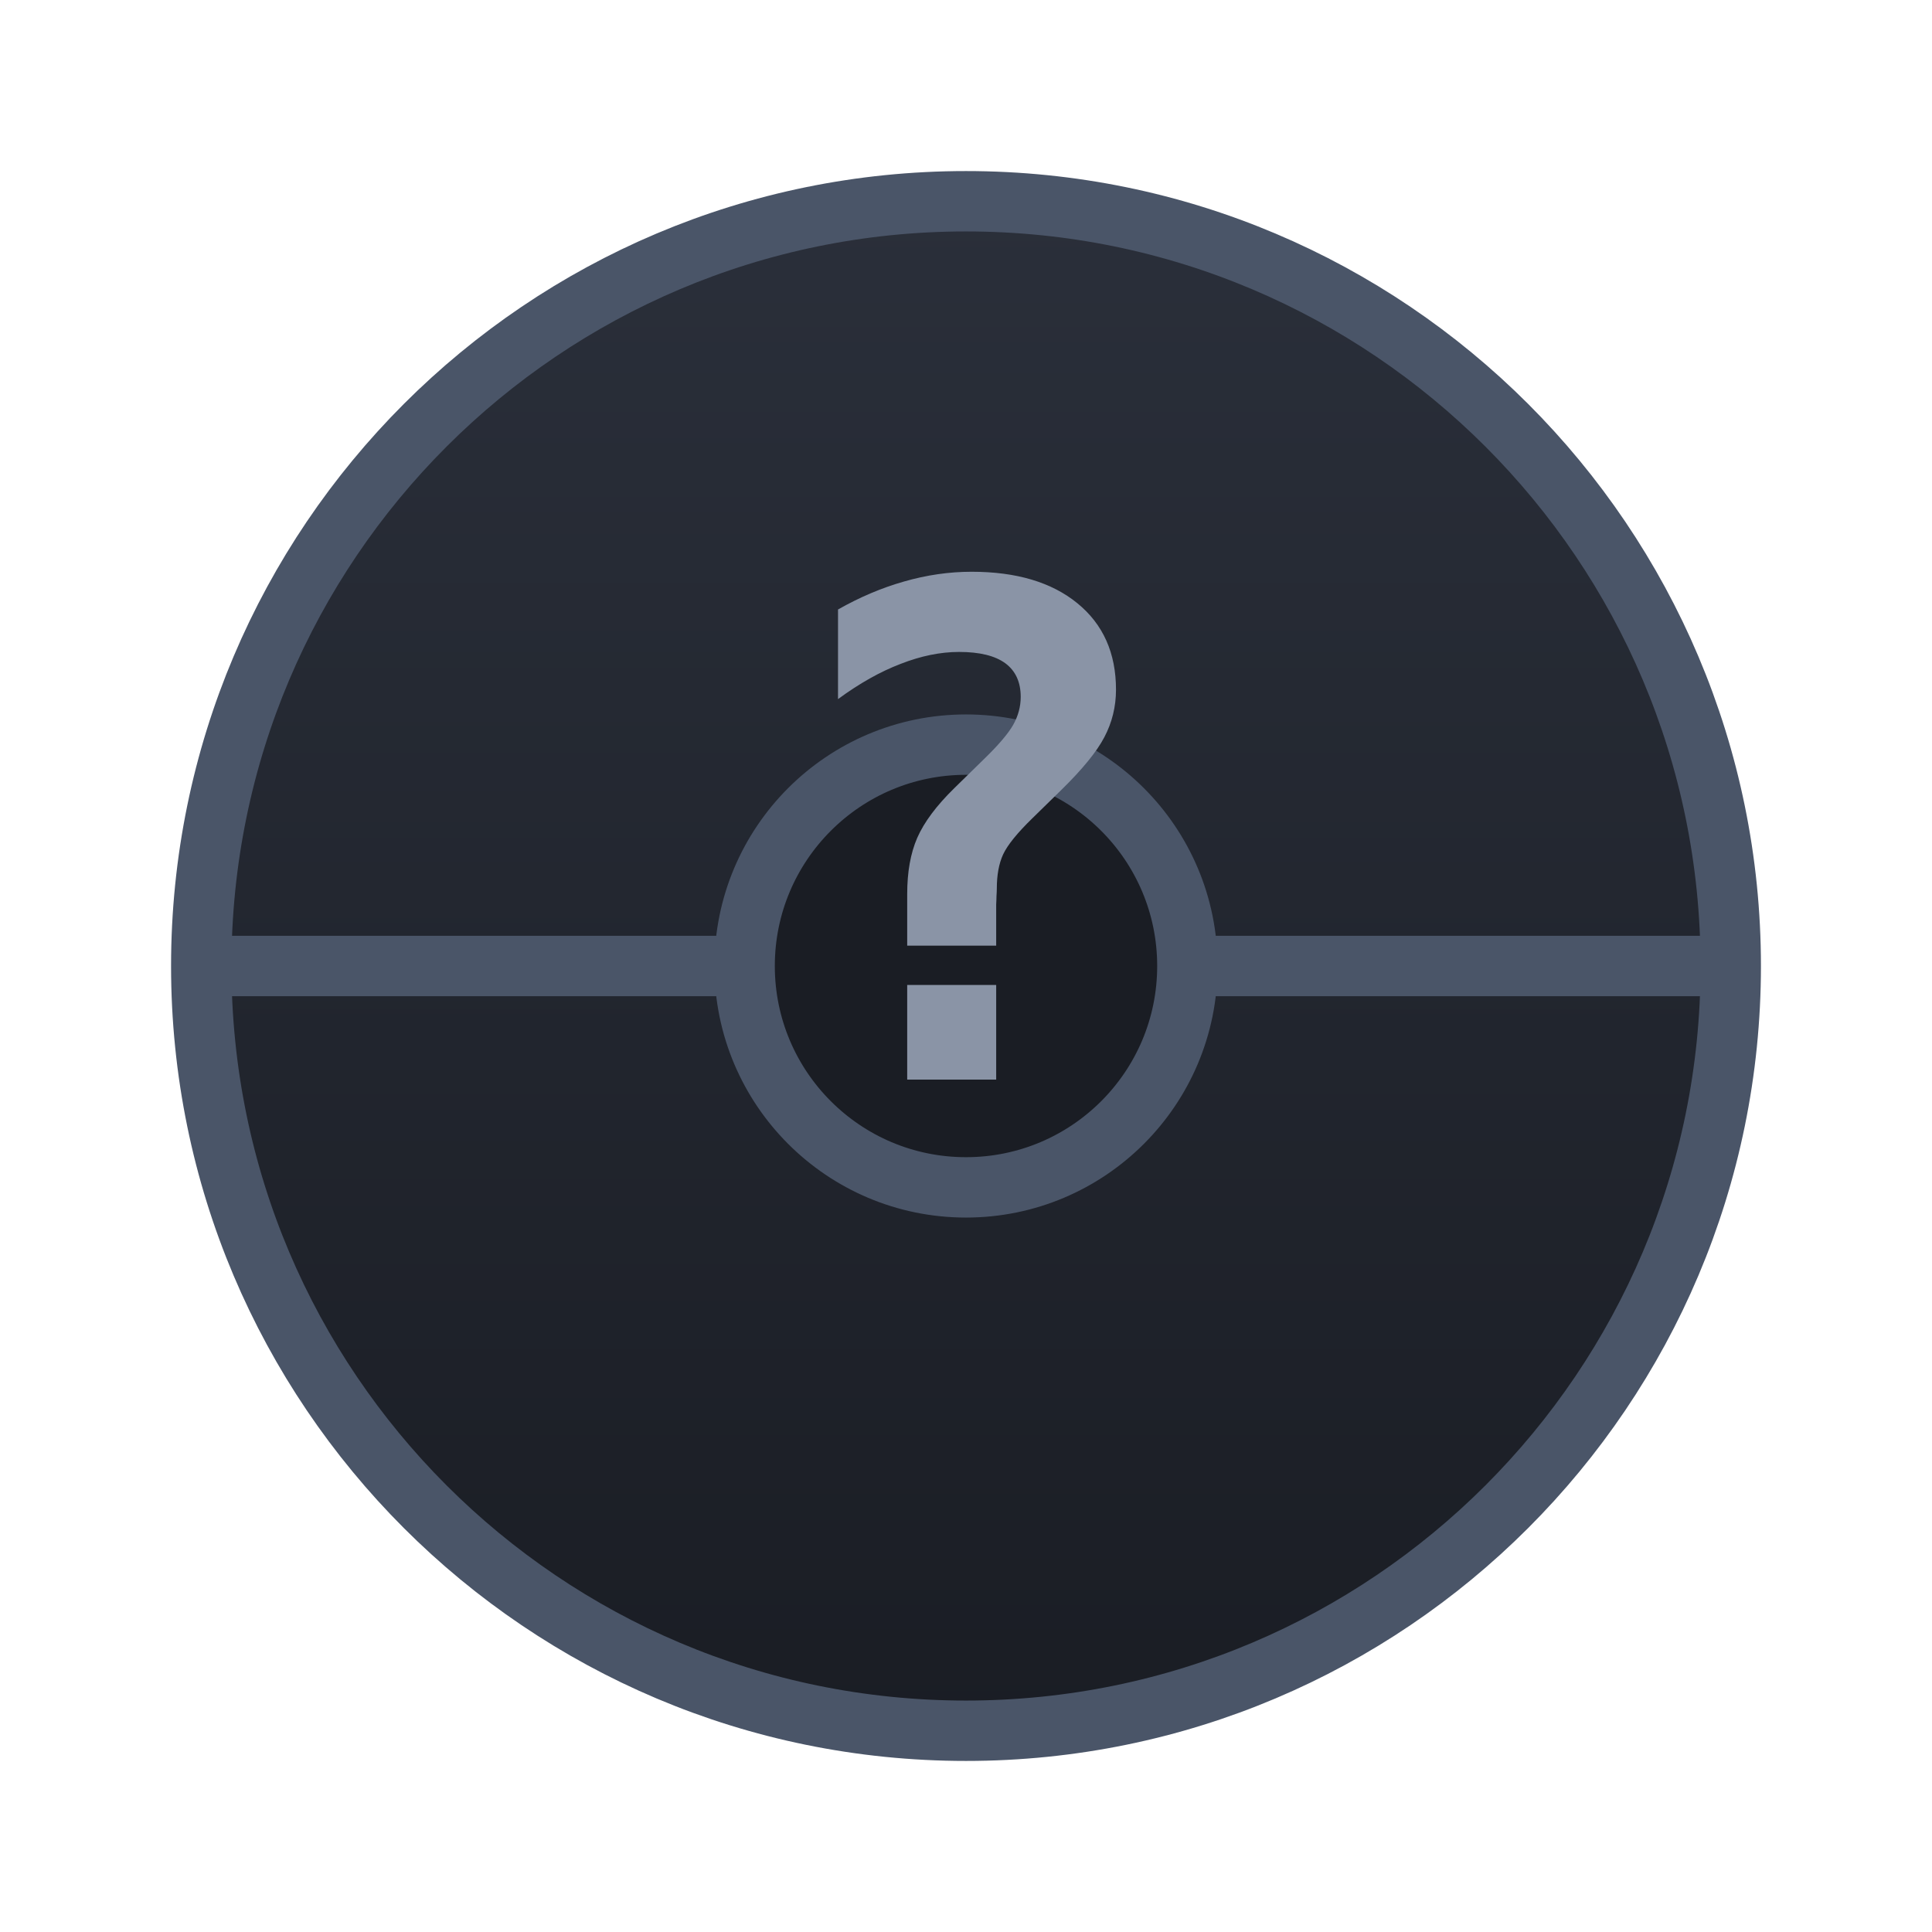
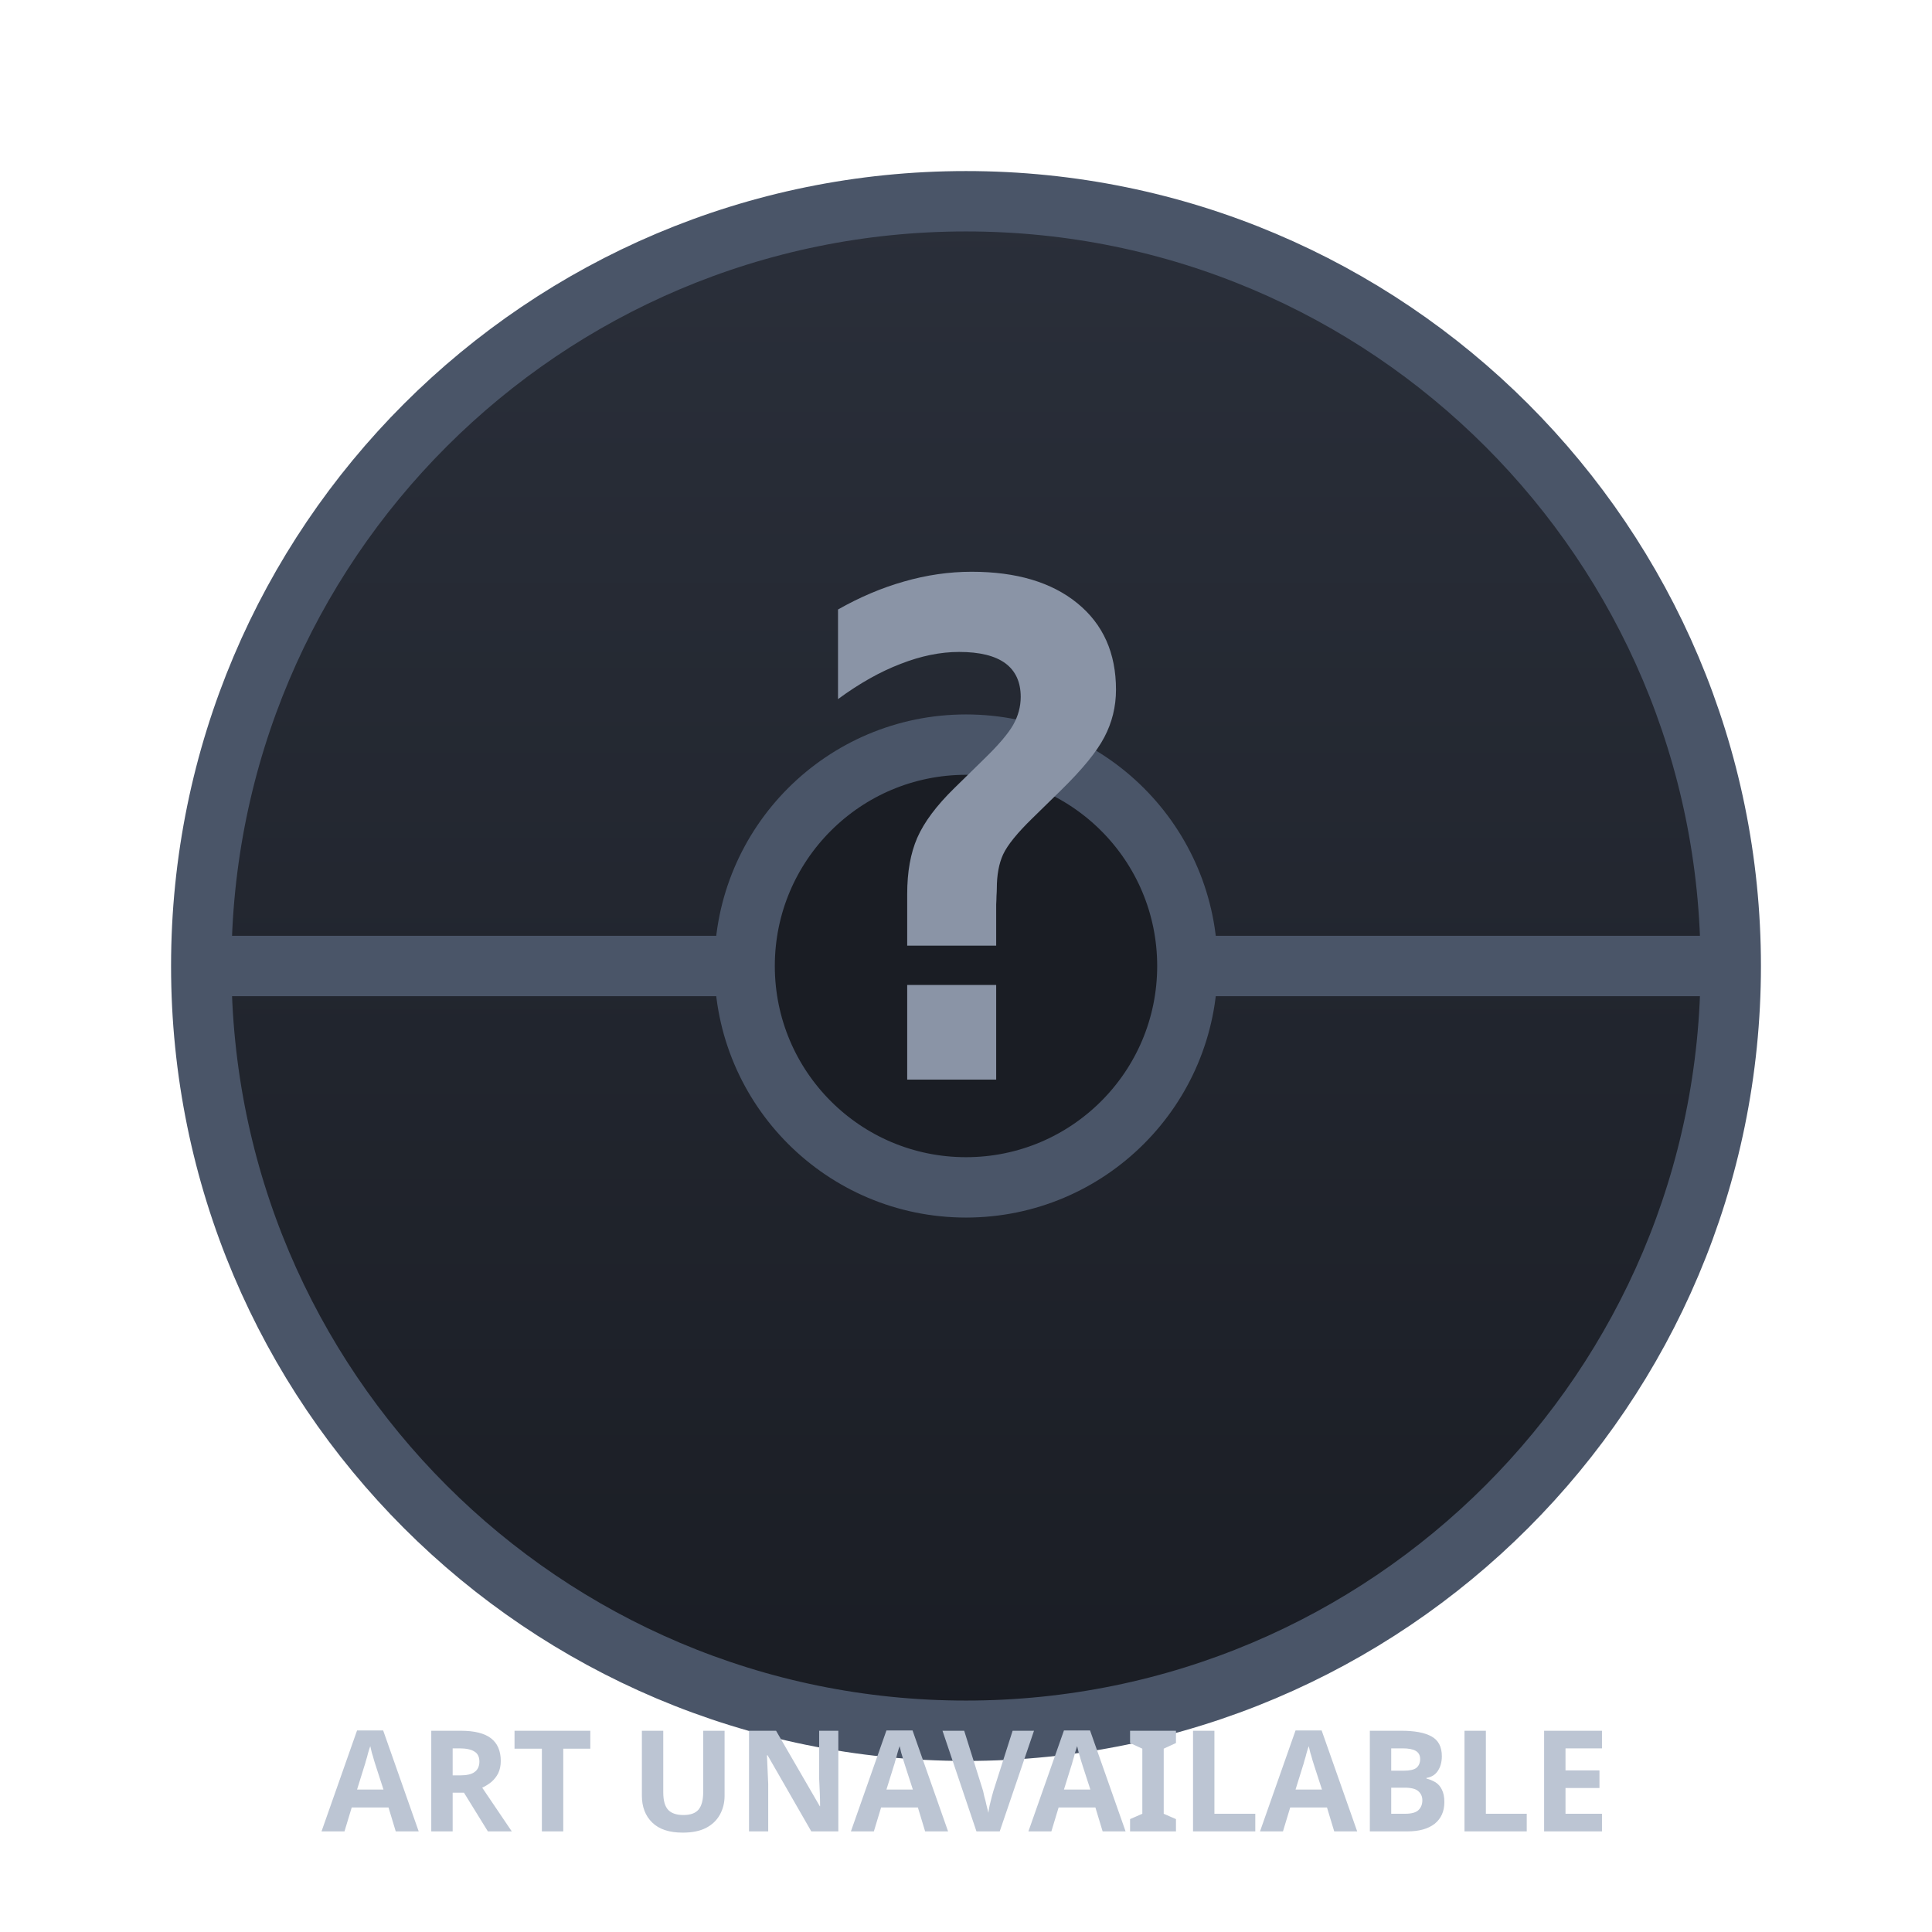
- <svg xmlns="http://www.w3.org/2000/svg" width="96" height="96" viewBox="0 0 96 96" role="img" aria-label="Sprite unavailable offline">
+ <svg xmlns="http://www.w3.org/2000/svg" width="96" height="96" viewBox="0 0 96 96" role="img" aria-label="Sprite unavailable">
  <defs>
    <linearGradient id="g" x1="0" y1="0" x2="0" y2="1">
      <stop offset="0" stop-color="#2a2f3a" />
      <stop offset="1" stop-color="#1a1d24" />
    </linearGradient>
  </defs>
  <circle cx="48" cy="48" r="38" fill="url(#g)" stroke="#4a5568" stroke-width="3" />
  <path d="M10 48 h76" stroke="#4a5568" stroke-width="3" />
  <circle cx="48" cy="48" r="11" fill="#1a1d24" stroke="#4a5568" stroke-width="3" />
  <text x="48" y="44" font-family="monospace" font-size="34" font-weight="bold" fill="#8a94a6" text-anchor="middle" dominant-baseline="middle">?</text>
+   <text x="48" y="91" font-family="system-ui,sans-serif" font-size="7" font-weight="bold" fill="#bcc5d3" text-anchor="middle">ART UNAVAILABLE</text>
</svg>
